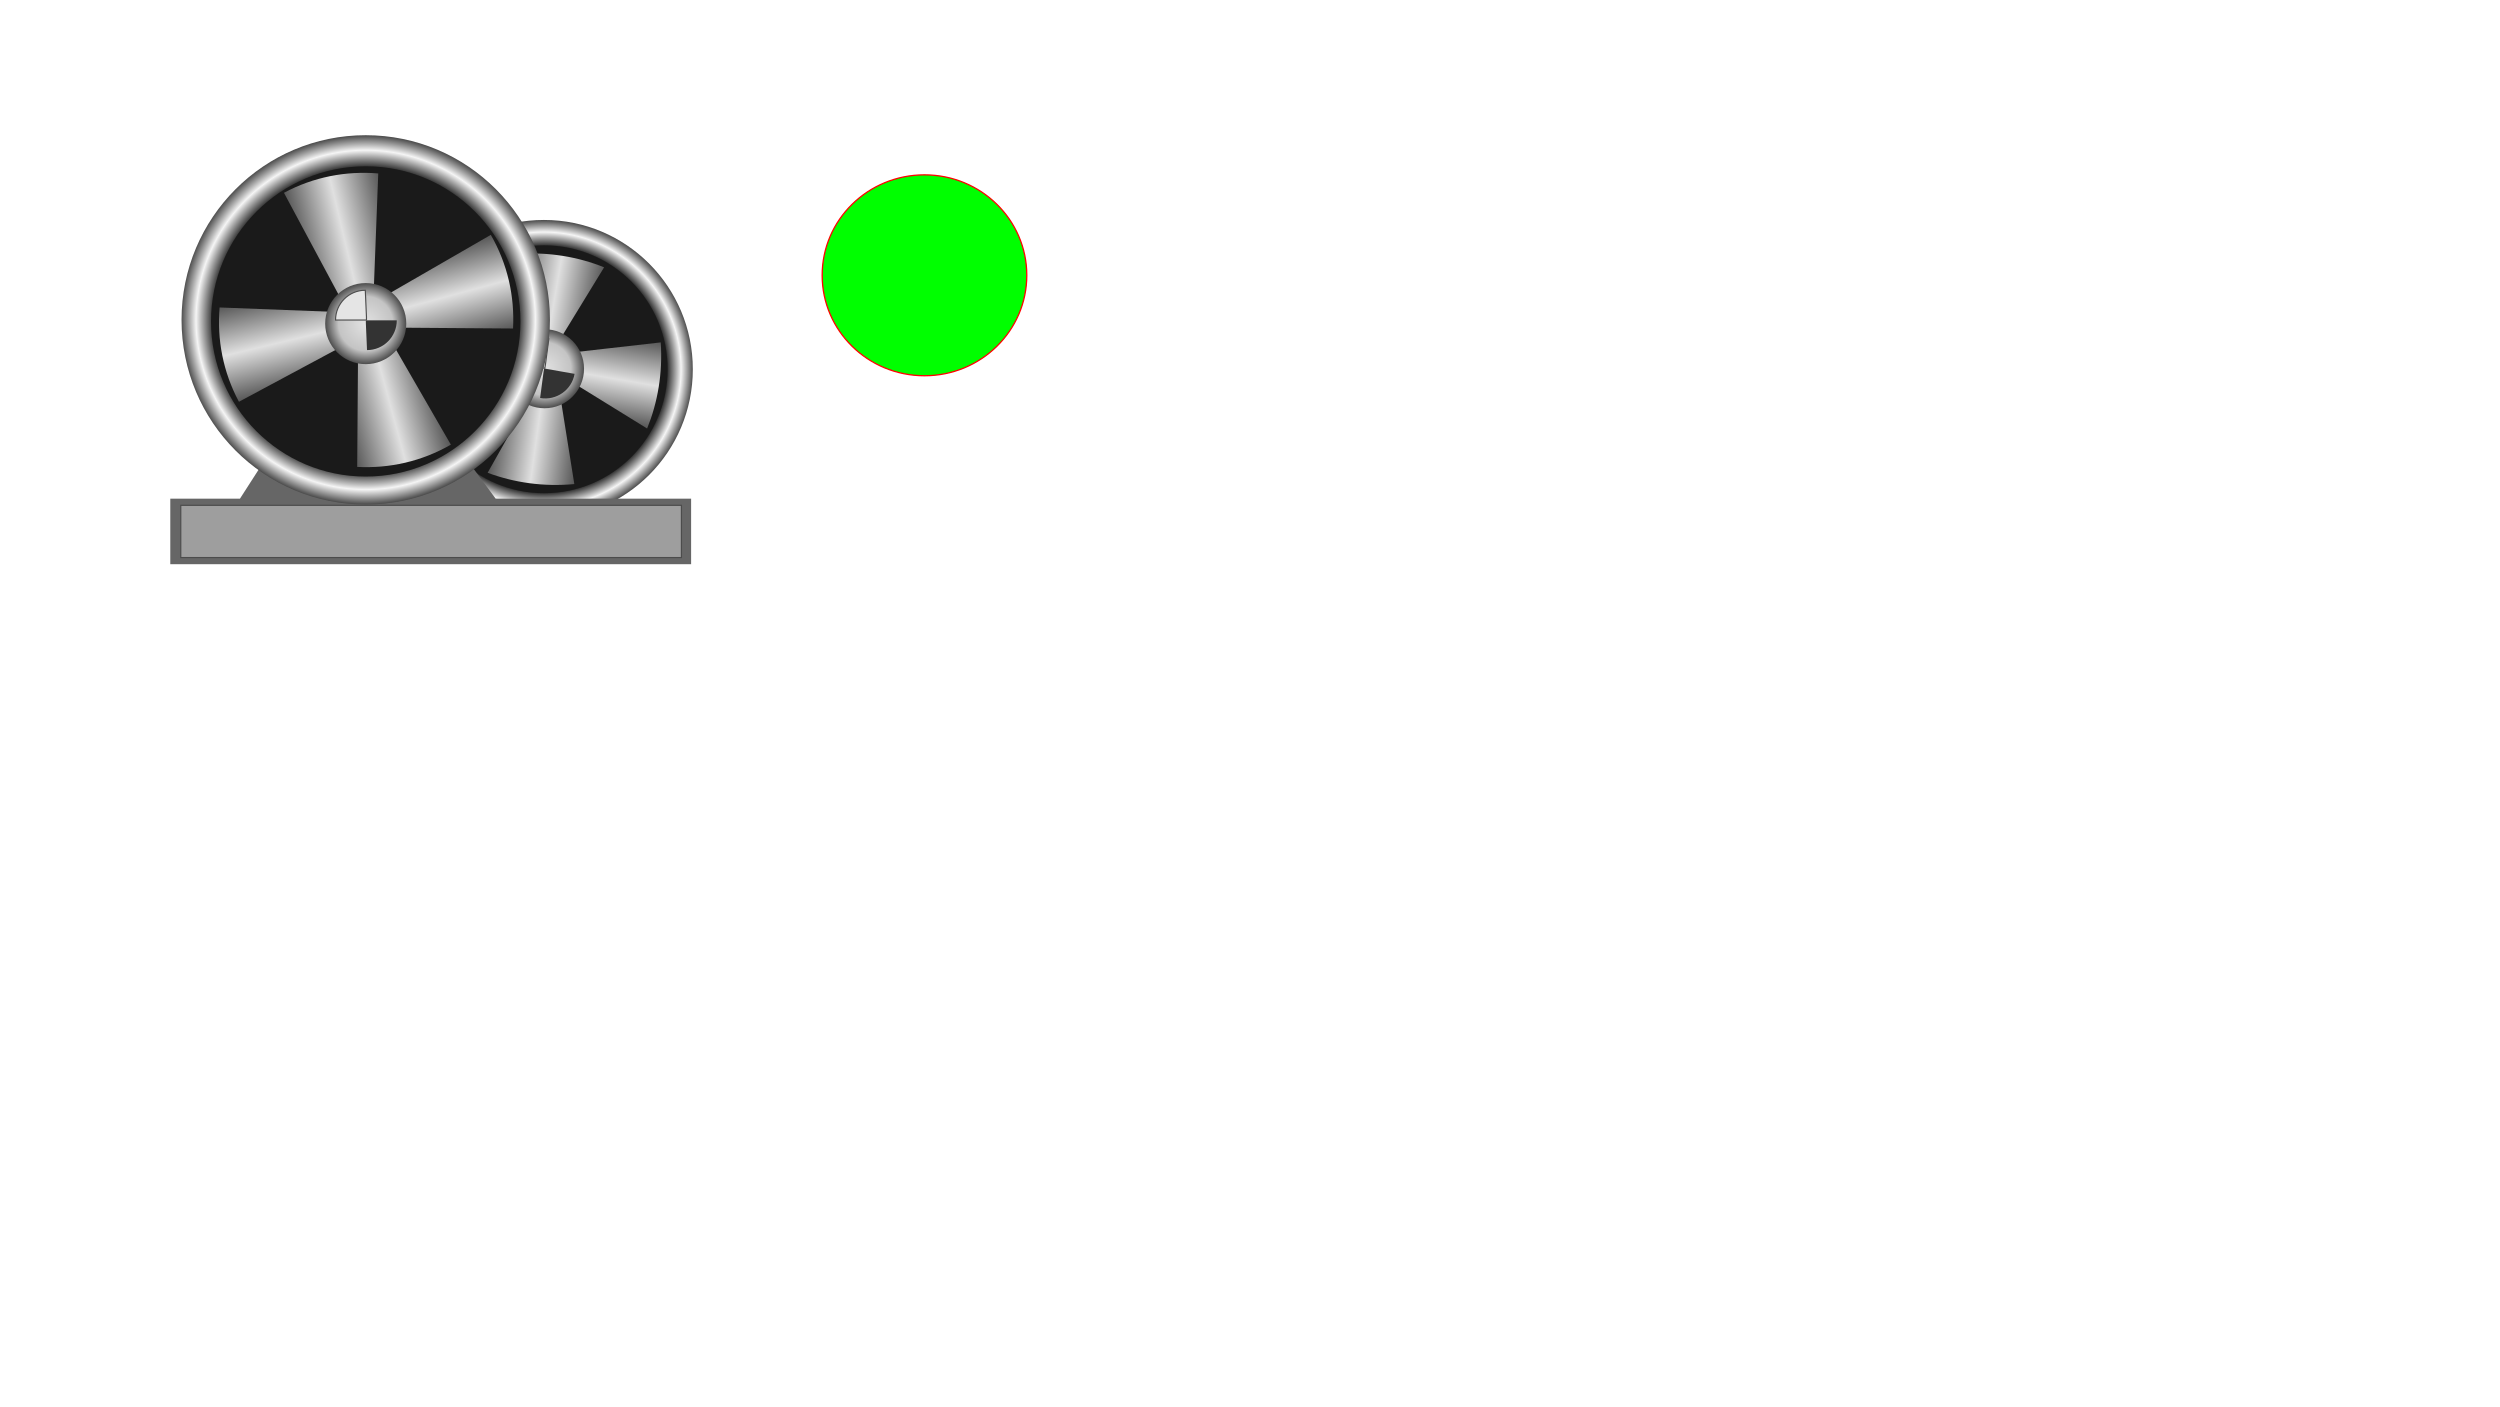
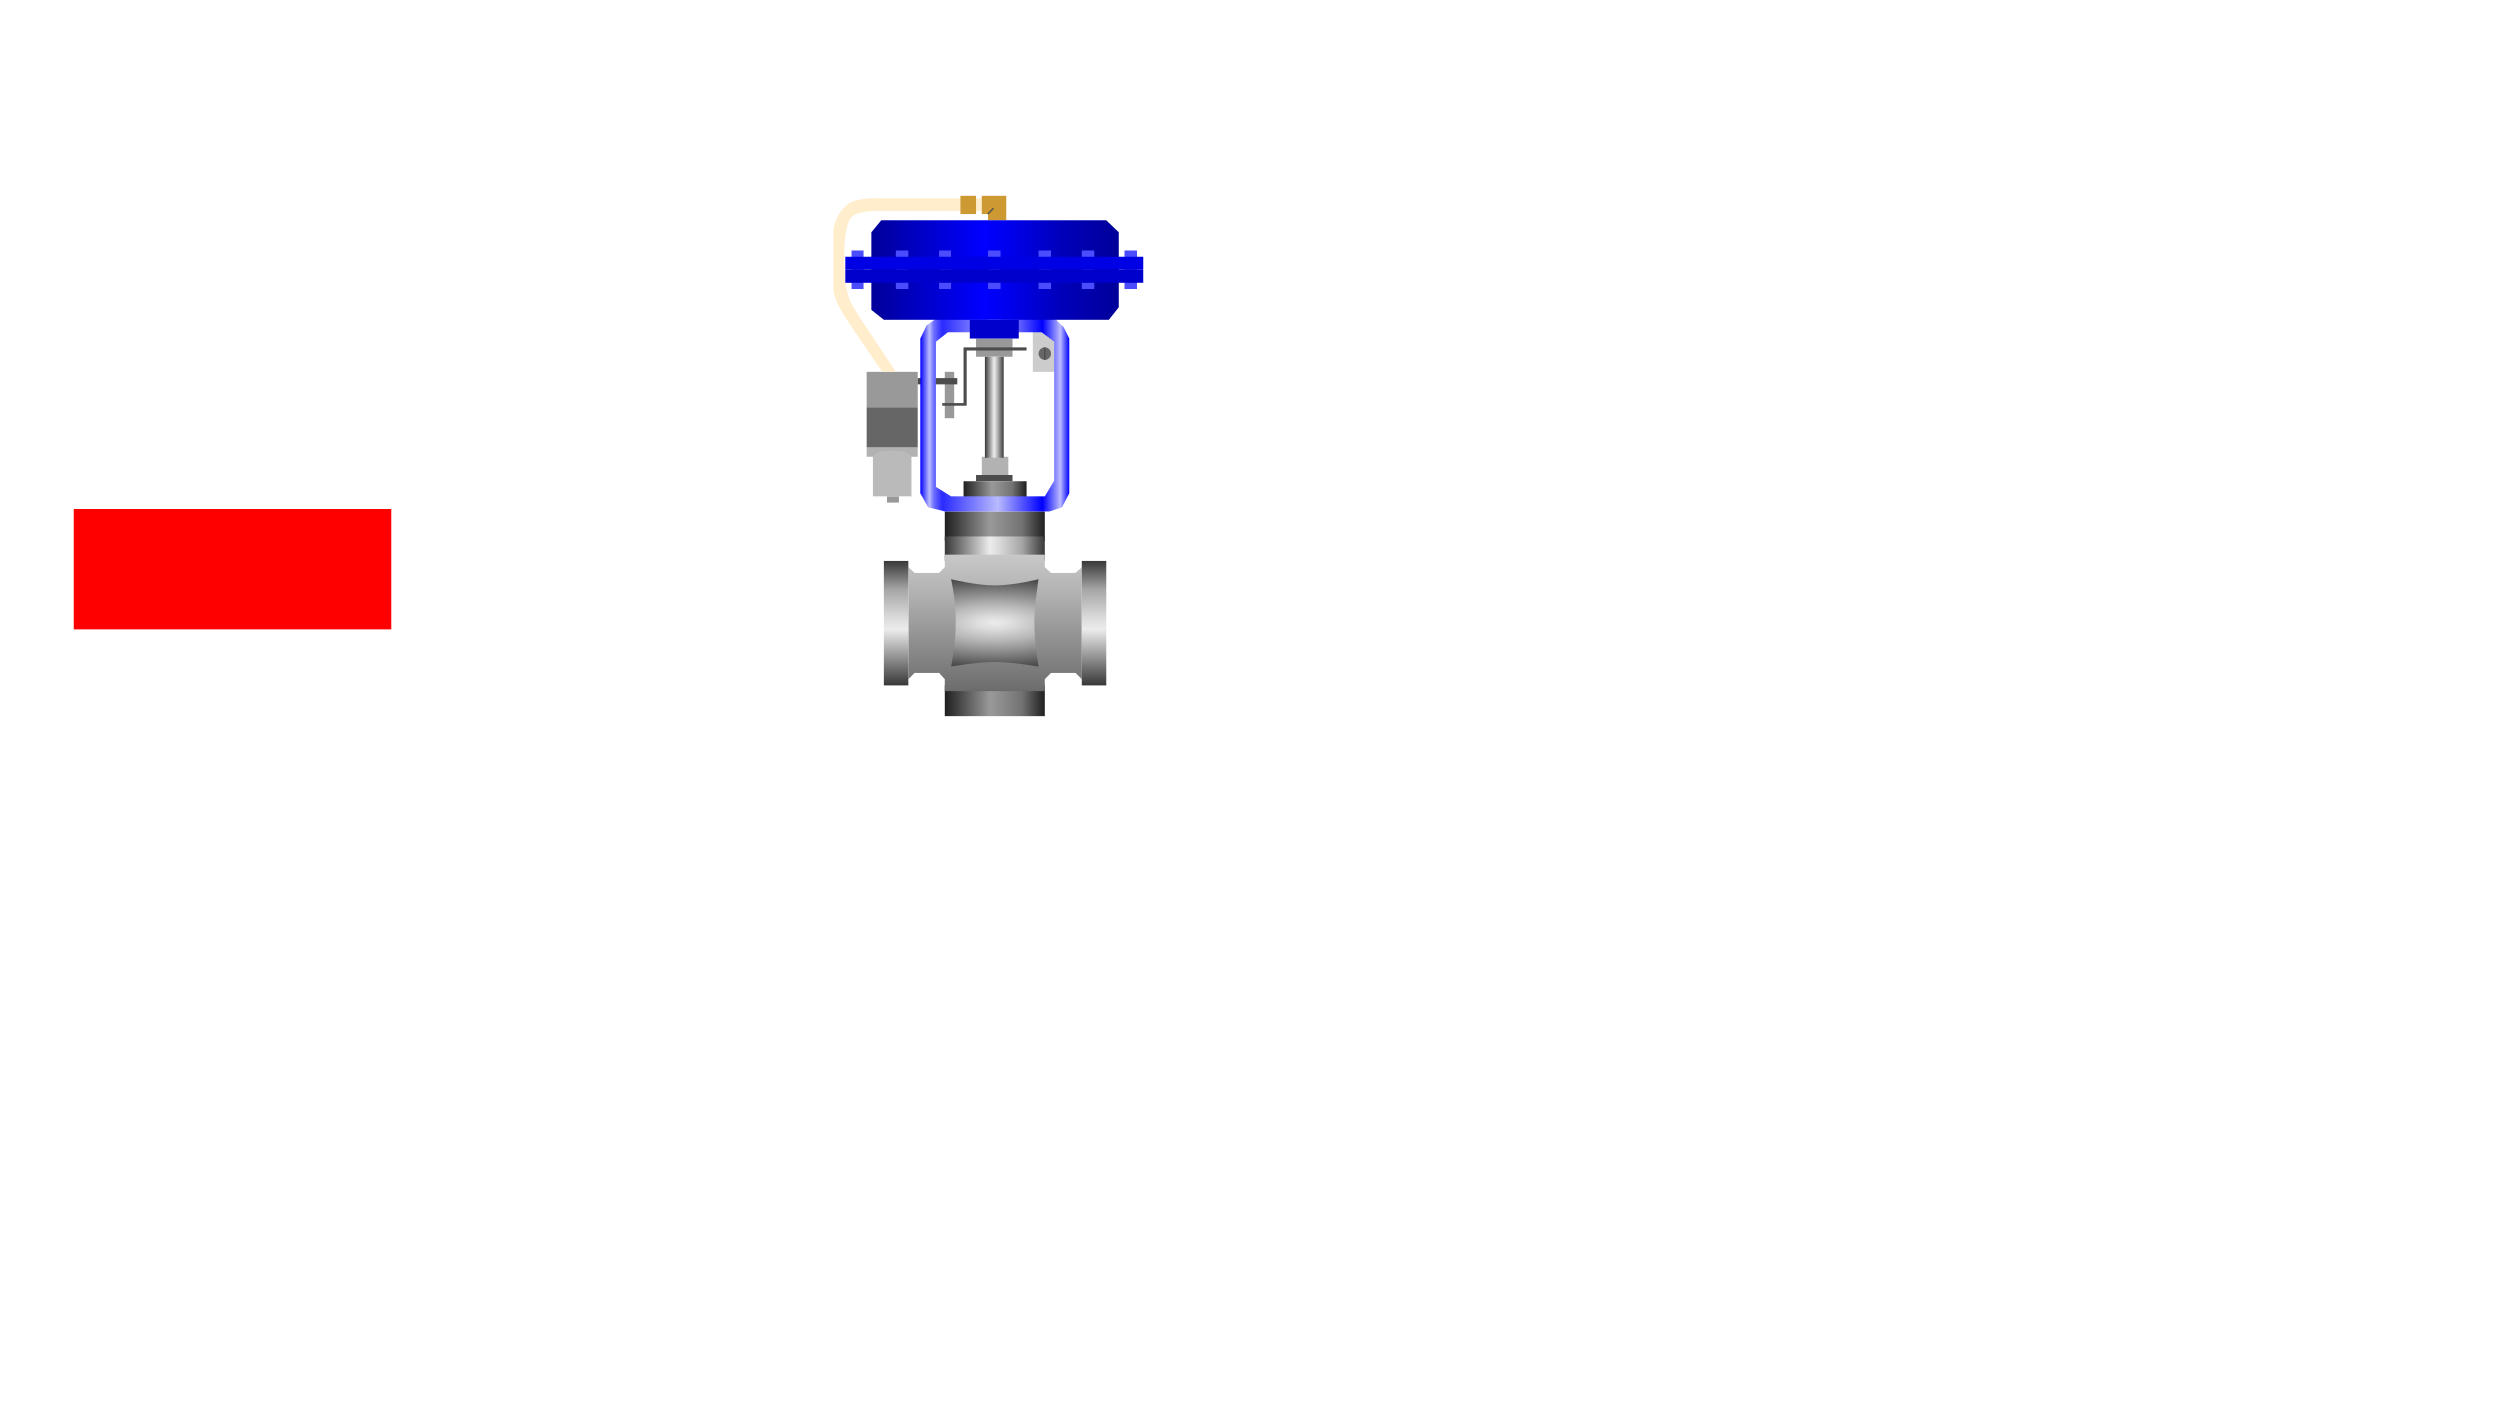
<svg xmlns="http://www.w3.org/2000/svg" width="1920px" height="1080px" viewBox="0 0 1920 1080" version="1.1" id="SVGRoot">
-   <defs id="defs12954" />
+   <defs id="defs10" />
  <g id="layer1">
-     <g id="g13200" transform="matrix(3.555556,0,0,3.555556,130.7797,96.37586)">
-       <g id="Group_Impeller_Mini">
-         <radialGradient gradientUnits="userSpaceOnUse" gradientTransform="matrix(1,0,0,-1,0,94.7598)" r="32.209" cy="42.103" cx="80.699" id="SVGID_1_">
-           <stop id="stop12970" style="stop-color:#333333" offset="0.01" />
-           <stop id="stop12972" style="stop-color:#333333" offset="0.83" />
-           <stop id="stop12974" style="stop-color:#F5F5F5" offset="0.92" />
-           <stop id="stop12976" style="stop-color:#4D4D4D" offset="1" />
+     <rect style="opacity:1;fill:#ff0000;fill-opacity:1;stroke:#ff0000" id="rect23" width="242.857" height="91.429" x="57.143" y="391.429" />
+     <g id="pumpa" transform="matrix(3.552239,0,0,3.552239,500,13.23383)">
+       <g id="Group_ConnectingPipe" transform="translate(39.41177,38.60744)">
+         <path id="path312" d="m 11.6,64.978 h 2.59 v 1.351 H 11.6 Z" style="fill:#999999" />
+         <path id="path314" d="M 18.243,38.063 H 7.207 v 7.657 h 11.036 z" style="fill:#999999" />
+         <path id="path316" d="m 30.855,30.856 h 7.883 v 3.941 h -7.883 z" style="fill:#999999" />
+         <path id="path318" d="m 24.099,38.063 h 2.027 v 10.022 h -2.027 z" style="fill:#999999" />
+         <path id="path320" d="M 23.536,45.383 V 44.82 h 4.617 V 32.771 h 13.625 v 0.676 h -12.95 v 11.937 h -5.292 z" style="fill:#4c4c4c" />
+         <path id="path322" d="m 18.243,39.415 h 8.559 v 1.352 h -8.559 z" style="fill:#4c4c4c" />
+         <path id="path324" d="m 43.13,26.802 h 5.293 V 38.063 H 43.13 Z" style="fill:#cccccc" />
+         <path id="path326" d="m 32.094,56.419 h 5.743 v 3.941 h -5.743 z" style="fill:#b2b2b2" />
+         <path id="path328" d="m 7.207,54.392 v 2.027 h 1.352 8.333 1.352 v -2.027 z" style="fill:#b2b2b2" />
+         <path id="path330" d="m 8.559,56.419 c 0,0 0,-1.294 4.275,-1.294 4.058,0 4.058,1.294 4.058,1.294 v 8.559 H 8.559 Z" style="fill:#bababa" />
+         <path id="path332" d="M 18.243,45.721 H 7.207 v 8.671 h 11.036 z" style="fill:#666666" />
+         <circle id="circle334" r="1.351" cy="34.122" cx="45.72" style="fill:#666666" />
+         <rect id="rect336" height="2.702" width="0.281" y="32.771" x="45.579" style="fill:#4c4c4c" />
+       </g>
+       <g id="Group_ActuatorStem" transform="translate(39.41177,38.60744)">
+         <linearGradient y2="45.718" x2="36.824" y1="45.718" x1="32.77" gradientUnits="userSpaceOnUse" id="SVGID_1_">
+           <stop id="stop339" style="stop-color:#383838" offset="0" />
+           <stop id="stop341" style="stop-color:#ECECEC" offset="0.49" />
+           <stop id="stop343" style="stop-color:#D9D9D9" offset="0.56" />
+           <stop id="stop345" style="stop-color:#A8A8A8" offset="0.71" />
+           <stop id="stop347" style="stop-color:#5A5A5A" offset="0.92" />
+           <stop id="stop349" style="stop-color:#383838" offset="1" />
+         </linearGradient>
+         <path id="path352" d="m 32.77,34.798 h 4.055 V 56.637 H 32.77 Z" style="fill:url(#SVGID_1_)" />
+       </g>
+       <g id="Group_Yoke2" transform="translate(39.41177,38.60744)">
+         <path id="path355" d="m 13.514,38.063 c 0,0 -4.633,-7.018 -6.193,-9.347 C 6.295,27.184 4.202,24.112 3.492,22.41 3.135,21.553 2.591,18.806 2.591,18.806 c 0,0 -1.055,-11.559 1.35,-14.188 1.561,-1.706 6.982,-1.352 6.982,-1.352 h 21.17 V 0.564 H 10.248 c 0,0 -4.622,-0.358 -6.869,1.126 C 0.448,3.627 0,7.434 0,7.434 c 0,0 0,6.771 0,12.725 0,1.006 0.787,2.931 1.239,3.829 0.869,1.725 3.24,5.104 4.302,6.718 1.263,1.919 5.044,7.358 5.044,7.358 h 2.929 z" style="fill:#ffedcc" />
+         <path id="path357" d="M 37.387,5.294 V 0.001 h -5.293 v 3.941 h 1.352 v 1.352 z" style="fill:#cc9933" />
+         <path id="path359" d="m 30.855,0.001 h -3.378 v 3.941 h 3.378 z" style="fill:#cc9933" />
+         <rect id="rect361" height="0.292" width="1.791" transform="matrix(0.7036,-0.7106,0.7106,0.7036,7.727,25.1483)" y="3.166" x="33.111" style="fill:#4c4c4c" />
+       </g>
+       <g id="Group_BodyAndPort" transform="translate(39.41177,38.60744)">
+         <path id="path364" d="m 30.855,60.36 h 7.883 v 1.351 h -7.883 z" style="fill:#4c4c4c" />
+         <linearGradient y2="109.178" x2="45.72" y1="109.178" x1="24.099" gradientUnits="userSpaceOnUse" id="SVGID_2_">
+           <stop id="stop366" style="stop-color:#1F1F1F" offset="0" />
+           <stop id="stop368" style="stop-color:#999999" offset="0.45" />
+           <stop id="stop370" style="stop-color:#868686" offset="0.62" />
+           <stop id="stop372" style="stop-color:#737373" offset="0.77" />
+           <stop id="stop374" style="stop-color:#1F1F1F" offset="1" />
+         </linearGradient>
+         <path id="path377" d="M 24.099,105.855 H 45.72 v 6.644 H 24.099 Z" style="fill:url(#SVGID_2_)" />
+         <linearGradient y2="71.416" x2="45.72" y1="71.416" x1="24.099" gradientUnits="userSpaceOnUse" id="SVGID_3_">
+           <stop id="stop379" style="stop-color:#1F1F1F" offset="0" />
+           <stop id="stop381" style="stop-color:#999999" offset="0.45" />
+           <stop id="stop383" style="stop-color:#868686" offset="0.62" />
+           <stop id="stop385" style="stop-color:#737373" offset="0.77" />
+           <stop id="stop387" style="stop-color:#1F1F1F" offset="1" />
+         </linearGradient>
+         <path id="path390" d="M 24.099,68.243 H 45.72 v 6.345 H 24.099 Z" style="fill:url(#SVGID_3_)" />
+         <linearGradient y2="63.682" x2="41.778" y1="63.682" x1="28.153" gradientUnits="userSpaceOnUse" id="SVGID_4_">
+           <stop id="stop392" style="stop-color:#1F1F1F" offset="0" />
+           <stop id="stop394" style="stop-color:#999999" offset="0.45" />
+           <stop id="stop396" style="stop-color:#868686" offset="0.62" />
+           <stop id="stop398" style="stop-color:#737373" offset="0.77" />
+           <stop id="stop400" style="stop-color:#1F1F1F" offset="1" />
+         </linearGradient>
+         <path id="path403" d="m 28.153,61.711 h 13.625 v 3.941 H 28.153 Z" style="fill:url(#SVGID_4_)" />
+         <linearGradient y2="76.295" x2="45.72" y1="76.295" x1="24.099" gradientUnits="userSpaceOnUse" id="SVGID_5_">
+           <stop id="stop405" style="stop-color:#383838" offset="0" />
+           <stop id="stop407" style="stop-color:#ECECEC" offset="0.45" />
+           <stop id="stop409" style="stop-color:#D9D9D9" offset="0.55" />
+           <stop id="stop411" style="stop-color:#A8A8A8" offset="0.76" />
+           <stop id="stop413" style="stop-color:#A6A6A6" offset="0.77" />
+           <stop id="stop415" style="stop-color:#383838" offset="1" />
+         </linearGradient>
+         <path id="path418" d="M 24.099,73.648 H 45.72 v 5.293 H 24.099 v -5.293" style="fill:url(#SVGID_5_)" />
+         <linearGradient y2="107.094" x2="34.966" y1="77.59" x1="34.966" gradientUnits="userSpaceOnUse" id="SVGID_6_">
+           <stop id="stop420" style="stop-color:#C8C8C8" offset="0" />
+           <stop id="stop422" style="stop-color:#B1B1B1" offset="0.29" />
+           <stop id="stop424" style="stop-color:#757575" offset="0.91" />
+           <stop id="stop426" style="stop-color:#6C6C6C" offset="1" />
+         </linearGradient>
+         <path id="path429" d="m 24.099,77.59 v 2.703 l -1.238,1.238 h -5.293 l -1.352,-1.238 v 24.211 l 1.352,-1.352 h 5.293 l 1.238,1.352 v 2.59 H 45.72 v -2.59 l 1.352,-1.352 h 5.293 l 1.352,1.352 V 80.293 l -1.352,1.238 H 47.072 L 45.72,80.293 V 77.59 Z" style="fill:url(#SVGID_6_)" />
+         <linearGradient y2="78.941" x2="56.361" y1="105.856" x1="56.361" gradientUnits="userSpaceOnUse" id="SVGID_7_">
+           <stop id="stop431" style="stop-color:#383838" offset="0" />
+           <stop id="stop433" style="stop-color:#ECECEC" offset="0.45" />
+           <stop id="stop435" style="stop-color:#D9D9D9" offset="0.55" />
+           <stop id="stop437" style="stop-color:#A8A8A8" offset="0.76" />
+           <stop id="stop439" style="stop-color:#A6A6A6" offset="0.77" />
+           <stop id="stop441" style="stop-color:#383838" offset="1" />
+         </linearGradient>
+         <polygon id="polygon444" points="59.008,96.508 59.008,85.923 59.008,78.941 53.716,78.941 53.716,85.923 53.716,96.508 53.716,105.855 59.008,105.855 " style="fill:url(#SVGID_7_)" />
+         <linearGradient y2="78.941" x2="13.57" y1="105.856" x1="13.57" gradientUnits="userSpaceOnUse" id="SVGID_8_">
+           <stop id="stop446" style="stop-color:#383838" offset="0" />
+           <stop id="stop448" style="stop-color:#ECECEC" offset="0.45" />
+           <stop id="stop450" style="stop-color:#D9D9D9" offset="0.55" />
+           <stop id="stop452" style="stop-color:#A8A8A8" offset="0.76" />
+           <stop id="stop454" style="stop-color:#A6A6A6" offset="0.77" />
+           <stop id="stop456" style="stop-color:#383838" offset="1" />
+         </linearGradient>
+         <polygon id="polygon459" points="16.216,96.508 16.216,85.923 16.216,78.941 10.924,78.941 10.924,85.923 10.924,96.508 10.924,105.855 16.216,105.855 " style="fill:url(#SVGID_8_)" />
+         <radialGradient gradientUnits="userSpaceOnUse" gradientTransform="matrix(-4.371139e-8,-1,3,-1.311342e-7,-242.1152,127.252)" r="9.459" cy="92.342" cx="34.91" id="SVGID_9_">
+           <stop id="stop461" style="stop-color:#ECECEC" offset="0" />
+           <stop id="stop463" style="stop-color:#DDDDDD" offset="0.14" />
+           <stop id="stop465" style="stop-color:#B8B8B8" offset="0.4" />
+           <stop id="stop467" style="stop-color:#7C7C7C" offset="0.75" />
+           <stop id="stop469" style="stop-color:#4D4D4D" offset="1" />
        </radialGradient>
-         <ellipse id="ellipse12979" ry="32.252" rx="32.165" cy="52.657" cx="80.699" style="fill:url(#SVGID_1_)" />
+         <path id="path472" d="m 44.369,101.801 c 0,0 -0.901,-5.089 -0.901,-9.459 0,-4.046 0.901,-9.459 0.901,-9.459 0,0 -5.158,1.352 -9.459,1.352 -4.074,0 -9.46,-1.352 -9.46,-1.352 0,0 1.014,4.079 1.014,9.239 0,5.007 -1.014,9.679 -1.014,9.679 0,0 5.386,-1.014 9.46,-1.014 4.009,0 9.459,1.014 9.459,1.014 z" style="fill:url(#SVGID_9_)" />
      </g>
-       <g id="Group_Central_Disc">
-         <ellipse id="ellipse12982" ry="26.769" rx="26.697" cy="52.657" cx="80.734" style="fill:#1a1a1a" />
+       <g id="Group_Yoke1" transform="translate(39.41177,38.60744)">
+         <linearGradient y2="47.028" x2="51.013" y1="47.028" x1="18.807" gradientUnits="userSpaceOnUse" id="SVGID_10_">
+           <stop id="stop475" style="stop-color:#0000FF" offset="0" />
+           <stop id="stop477" style="stop-color:#B9BAFF" offset="0.06" />
+           <stop id="stop479" style="stop-color:#A4A5FF" offset="0.07" />
+           <stop id="stop481" style="stop-color:#7071FF" offset="0.09" />
+           <stop id="stop483" style="stop-color:#4A4BFF" offset="0.12" />
+           <stop id="stop485" style="stop-color:#3334FF" offset="0.14" />
+           <stop id="stop487" style="stop-color:#2A2BFF" offset="0.15" />
+           <stop id="stop489" style="stop-color:#B9BAFF" offset="0.52" />
+           <stop id="stop491" style="stop-color:#0000FF" offset="0.82" />
+           <stop id="stop493" style="stop-color:#B9BAFF" offset="0.94" />
+           <stop id="stop495" style="stop-color:#0000FF" offset="1" />
+         </linearGradient>
+         <path id="path498" d="m 18.807,30.856 1.351,-2.815 2.928,-2.14 10.36,-0.089 v 3.692 h -8.671 l -2.59,2.027 V 62.95 l 3.266,2.027 h 20.27 l 2.027,-3.378 V 31.532 l -2.703,-2.027 h -8.896 v -3.567 l 11.091,0.02 2.575,2.481 1.198,2.418 v 33.445 l -1.576,3.04 -2.703,0.901 H 44.37 24.099 l -3.604,-0.901 -1.688,-3.04 z" style="fill:url(#SVGID_10_)" />
      </g>
-       <g id="Group_Blade_Mini">
-         <linearGradient gradientTransform="matrix(-0.1233,-1.0041,0.9925,-0.1219,23.7628,110.6168)" y2="52.144" x2="42.045" y1="70.369" x1="37.162" gradientUnits="userSpaceOnUse" id="SVGID_2_">
-           <stop id="stop12985" style="stop-color:#595959" offset="0.01" />
-           <stop id="stop12987" style="stop-color:#E0E0E0" offset="0.5" />
-           <stop id="stop12989" style="stop-color:#595959" offset="1" />
+       <g id="Group_ActuatorCase" transform="translate(39.41177,38.60744)">
+         <path id="path501" d="M 29.504,26.802 H 40.09 v 4.054 H 29.504 Z" style="fill:#0000cc" />
+         <linearGradient y2="16.048" x2="61.711" y1="16.048" x1="8.221" gradientUnits="userSpaceOnUse" id="SVGID_11_">
+           <stop id="stop503" style="stop-color:#000099" offset="0" />
+           <stop id="stop505" style="stop-color:#0000FF" offset="0.45" />
+           <stop id="stop507" style="stop-color:#0000EC" offset="0.56" />
+           <stop id="stop509" style="stop-color:#0000BC" offset="0.76" />
+           <stop id="stop511" style="stop-color:#0000BA" offset="0.77" />
+           <stop id="stop513" style="stop-color:#000099" offset="1" />
        </linearGradient>
-         <path id="path12992" d="m 68.547,75.012 c 5.693,2.136 12.116,3.065 18.724,2.442 l -4.44,-27.806" style="fill:url(#SVGID_2_)" />
-         <linearGradient gradientTransform="matrix(0.092,1.0075,-0.9959,0.0909,54.7394,-1.0939)" y2="-32.543" x2="47.337" y1="-14.365" x1="42.466" gradientUnits="userSpaceOnUse" id="SVGID_3_">
-           <stop id="stop12994" style="stop-color:#595959" offset="0.01" />
-           <stop id="stop12996" style="stop-color:#E0E0E0" offset="0.5" />
-           <stop id="stop12998" style="stop-color:#595959" offset="1" />
-         </linearGradient>
-         <path id="path13001" d="M 93.707,30.636 C 88.104,28.367 81.723,27.282 75.094,27.747 l 3.312,27.896" style="fill:url(#SVGID_3_)" />
-         <linearGradient gradientTransform="matrix(-1.0078,0.0882,-0.0872,-0.9962,147.2021,77.5306)" y2="37.412" x2="50.269" y1="19.221" x1="55.087" gradientUnits="userSpaceOnUse" id="SVGID_4_">
-           <stop id="stop13003" style="stop-color:#595959" offset="0.01" />
-           <stop id="stop13005" style="stop-color:#E0E0E0" offset="0.5" />
-           <stop id="stop13007" style="stop-color:#595959" offset="1" />
-         </linearGradient>
-         <path id="path13010" d="m 102.995,65.454 c 2.286,-5.597 3.39,-11.972 2.943,-18.603 l -27.907,3.174" style="fill:url(#SVGID_4_)" />
-         <linearGradient gradientTransform="matrix(1.0101,-0.0568,0.0561,0.9984,36.9262,42.2639)" y2="1.402" x2="35.122" y1="19.522" x1="30.267" gradientUnits="userSpaceOnUse" id="SVGID_5_">
-           <stop id="stop13012" style="stop-color:#595959" offset="0.01" />
-           <stop id="stop13014" style="stop-color:#E0E0E0" offset="0.5" />
-           <stop id="stop13016" style="stop-color:#595959" offset="1" />
-         </linearGradient>
-         <path id="path13019" d="m 59.447,38.989 c -2.418,5.495 -3.675,11.825 -3.387,18.47 l 27.968,-2.042" style="fill:url(#SVGID_5_)" />
+         <polygon id="polygon516" points="59.571,26.802 61.711,24.1 61.711,7.884 59.008,5.294 10.36,5.294 8.221,7.884 8.221,24.663 10.924,26.802 " style="fill:url(#SVGID_11_)" />
+         <path id="path518" d="m 3.941,20.156 h 2.59 v -8.331 h -2.59 z" style="fill:#4c4cff" />
+         <path id="path520" d="m 62.949,20.156 h 2.703 v -8.331 h -2.703 z" style="fill:#4c4cff" />
+         <path id="path522" d="m 33.445,20.156 h 2.703 v -8.331 h -2.703 z" style="fill:#4c4cff" />
+         <path id="path524" d="m 13.514,20.156 h 2.702 v -8.331 h -2.702 z" style="fill:#4c4cff" />
+         <path id="path526" d="m 22.86,20.156 h 2.59 v -8.331 h -2.59 z" style="fill:#4c4cff" />
+         <path id="path528" d="m 44.369,20.156 h 2.702 v -8.331 h -2.702 z" style="fill:#4c4cff" />
+         <path id="path530" d="m 53.716,20.156 h 2.702 v -8.331 h -2.702 z" style="fill:#4c4cff" />
+         <path id="path532" d="M 2.59,13.177 H 67.004 V 15.88 H 2.59 Z" style="fill:#0000e5" />
+         <path id="path534" d="m 2.59,15.879 h 64.414 v 2.928 H 2.59 Z" style="fill:#0000cc" />
      </g>
-       <g id="Group_Rotor_Mini">
-         <radialGradient gradientUnits="userSpaceOnUse" gradientTransform="matrix(0.9848,0.1736,0.1736,-0.9848,-6.5594,79.7527)" r="8.533" cy="41.969" cx="81.348" id="SVGID_6_">
-           <stop id="stop13022" style="stop-color:#E2E2E2" offset="0" />
-           <stop id="stop13024" style="stop-color:#C4C4C4" offset="0.67" />
-           <stop id="stop13026" style="stop-color:#4D4D4D" offset="1" />
-         </radialGradient>
-         <circle id="circle13029" r="8.533" cy="52.544" cx="80.838" style="fill:url(#SVGID_6_)" />
-       </g>
-       <g id="Group_Rotor_Mini_Blade">
-         <path id="path13032" d="m 79.884,58.864 c 3.497,0.616 6.833,-1.72 7.449,-5.218 l -6.581,-1.161 c -0.046,0.258 -0.055,0.31 -0.115,0.648" style="fill:#333333" />
-         <path id="path13034" d="m 81.762,46.064 c -3.498,-0.617 -6.832,1.72 -7.45,5.217 l 6.582,1.16 c 0.046,-0.257 0.056,-0.308 0.115,-0.648 z" style="fill:#e5e5e5;stroke:#4d4d4d;stroke-width:0.25" />
-       </g>
-       <g id="Group_Pump_Support">
-         <path id="path13037" d="m 21.108,71.181 -6.063,9.432 H 0.001 V 94.76 H 112.499 V 80.612 H 70.284 L 63.323,71.18 H 21.108 Z" style="fill:#666666" />
-       </g>
-       <g id="Group_Impeller_Large">
-         <radialGradient gradientUnits="userSpaceOnUse" gradientTransform="matrix(1,0,0,-1,0,94.7598)" r="39.837" cy="52.77" cx="42.216" id="SVGID_7_">
-           <stop id="stop13040" style="stop-color:#333333" offset="0.01" />
-           <stop id="stop13042" style="stop-color:#333333" offset="0.83" />
-           <stop id="stop13044" style="stop-color:#F5F5F5" offset="0.92" />
-           <stop id="stop13046" style="stop-color:#4D4D4D" offset="1" />
-         </radialGradient>
-         <ellipse id="ellipse13049" ry="39.89" rx="39.784" cy="41.99" cx="42.216" style="fill:url(#SVGID_7_)" />
-       </g>
-       <g id="Group_Central_Disc1">
-         <ellipse id="ellipse13052" ry="33.508" rx="33.418" cy="42.323" cx="42.216" style="fill:#1a1a1a" />
-       </g>
-       <g id="Group_Pump_Support_Platform">
-         <rect id="rect13055" height="11.288" width="108.146" y="82.042" x="2.261" style="fill:#9e9e9e;stroke:#4c4c4c;stroke-width:0.262" />
-       </g>
-       <g id="Group_Blade_Large">
-         <linearGradient gradientTransform="matrix(-0.5058,-0.8761,0.866,-0.5,33.0966,99.207)" y2="23.661" x2="35.48" y1="43.722" x1="30.105" gradientUnits="userSpaceOnUse" id="SVGID_8_">
-           <stop id="stop13058" style="stop-color:#595959" offset="0.01" />
-           <stop id="stop13060" style="stop-color:#E0E0E0" offset="0.5" />
-           <stop id="stop13062" style="stop-color:#595959" offset="1" />
-         </linearGradient>
-         <path id="path13065" d="m 40.372,73.748 c 6.926,0.362 13.917,-1.166 20.23,-4.811 L 40.663,34.401" style="fill:url(#SVGID_8_)" />
-         <linearGradient gradientTransform="matrix(0.4783,0.8915,-0.8812,0.4728,17.1888,-15.5352)" y2="-7.565" x2="52.795" y1="12.496" x1="47.419" gradientUnits="userSpaceOnUse" id="SVGID_9_">
-           <stop id="stop13067" style="stop-color:#595959" offset="0.01" />
-           <stop id="stop13069" style="stop-color:#E0E0E0" offset="0.5" />
-           <stop id="stop13071" style="stop-color:#595959" offset="1" />
-         </linearGradient>
-         <path id="path13074" d="M 44.921,10.359 C 38.009,9.782 30.973,11.092 24.55,14.539 L 43.405,49.68" style="fill:url(#SVGID_9_)" />
-         <linearGradient gradientTransform="matrix(-0.8761,0.5058,-0.5,-0.866,111.788,29.9991)" y2="11.505" x2="56.446" y1="31.568" x1="51.07" gradientUnits="userSpaceOnUse" id="SVGID_10_">
-           <stop id="stop13076" style="stop-color:#595959" offset="0.01" />
-           <stop id="stop13078" style="stop-color:#E0E0E0" offset="0.5" />
-           <stop id="stop13080" style="stop-color:#595959" offset="1" />
-         </linearGradient>
-         <path id="path13083" d="m 74.038,43.855 c 0.36,-6.926 -1.166,-13.917 -4.81,-20.233 L 34.69,43.562" style="fill:url(#SVGID_10_)" />
-         <linearGradient gradientTransform="matrix(0.8915,-0.4783,0.4728,0.8812,-2.9551,45.9064)" y2="5.247" x2="32.217" y1="25.307" x1="26.842" gradientUnits="userSpaceOnUse" id="SVGID_11_">
-           <stop id="stop13085" style="stop-color:#595959" offset="0.01" />
-           <stop id="stop13087" style="stop-color:#E0E0E0" offset="0.5" />
-           <stop id="stop13089" style="stop-color:#595959" offset="1" />
-         </linearGradient>
-         <path id="path13092" d="m 10.651,39.306 c -0.578,6.909 0.732,13.947 4.179,20.37 L 49.972,40.821" style="fill:url(#SVGID_11_)" />
-       </g>
-       <g id="Group_Pump_Rotor" transform="translate(0,0.8035714)">
-         <radialGradient gradientUnits="userSpaceOnUse" gradientTransform="matrix(1,0,0,-1,0,94.7598)" r="8.757" cy="52.77" cx="42.216" id="SVGID_12_">
-           <stop id="stop13095" style="stop-color:#E2E2E2" offset="0" />
-           <stop id="stop13097" style="stop-color:#C4C4C4" offset="0.67" />
-           <stop id="stop13099" style="stop-color:#4D4D4D" offset="1" />
-         </radialGradient>
-         <circle id="circle13102" r="8.757" cy="41.99" cx="42.216" style="fill:url(#SVGID_12_)" />
-       </g>
-       <g id="Group_Pump_Rotor_Blade">
-         <path id="path13105" d="m 42.496,48.517 c 3.552,0 6.431,-2.879 6.431,-6.431 h -6.684 c 0,0.262 0,0.313 0,0.658" style="fill:#333333" />
-         <path id="path13107" d="m 42.123,35.585 c -3.552,0 -6.431,2.88 -6.431,6.432 h 6.684 c 0,-0.262 0,-0.313 0,-0.658 z" style="fill:#e5e5e5;stroke:#4d4d4d;stroke-width:0.25" />
-       </g>
-       <ellipse style="opacity:1;fill:#00ff00;fill-opacity:1;stroke:#ff0000;stroke-width:0.281" id="path13204" cx="162.906" cy="32.359" rx="22.098" ry="21.696" />
    </g>
  </g>
</svg>
